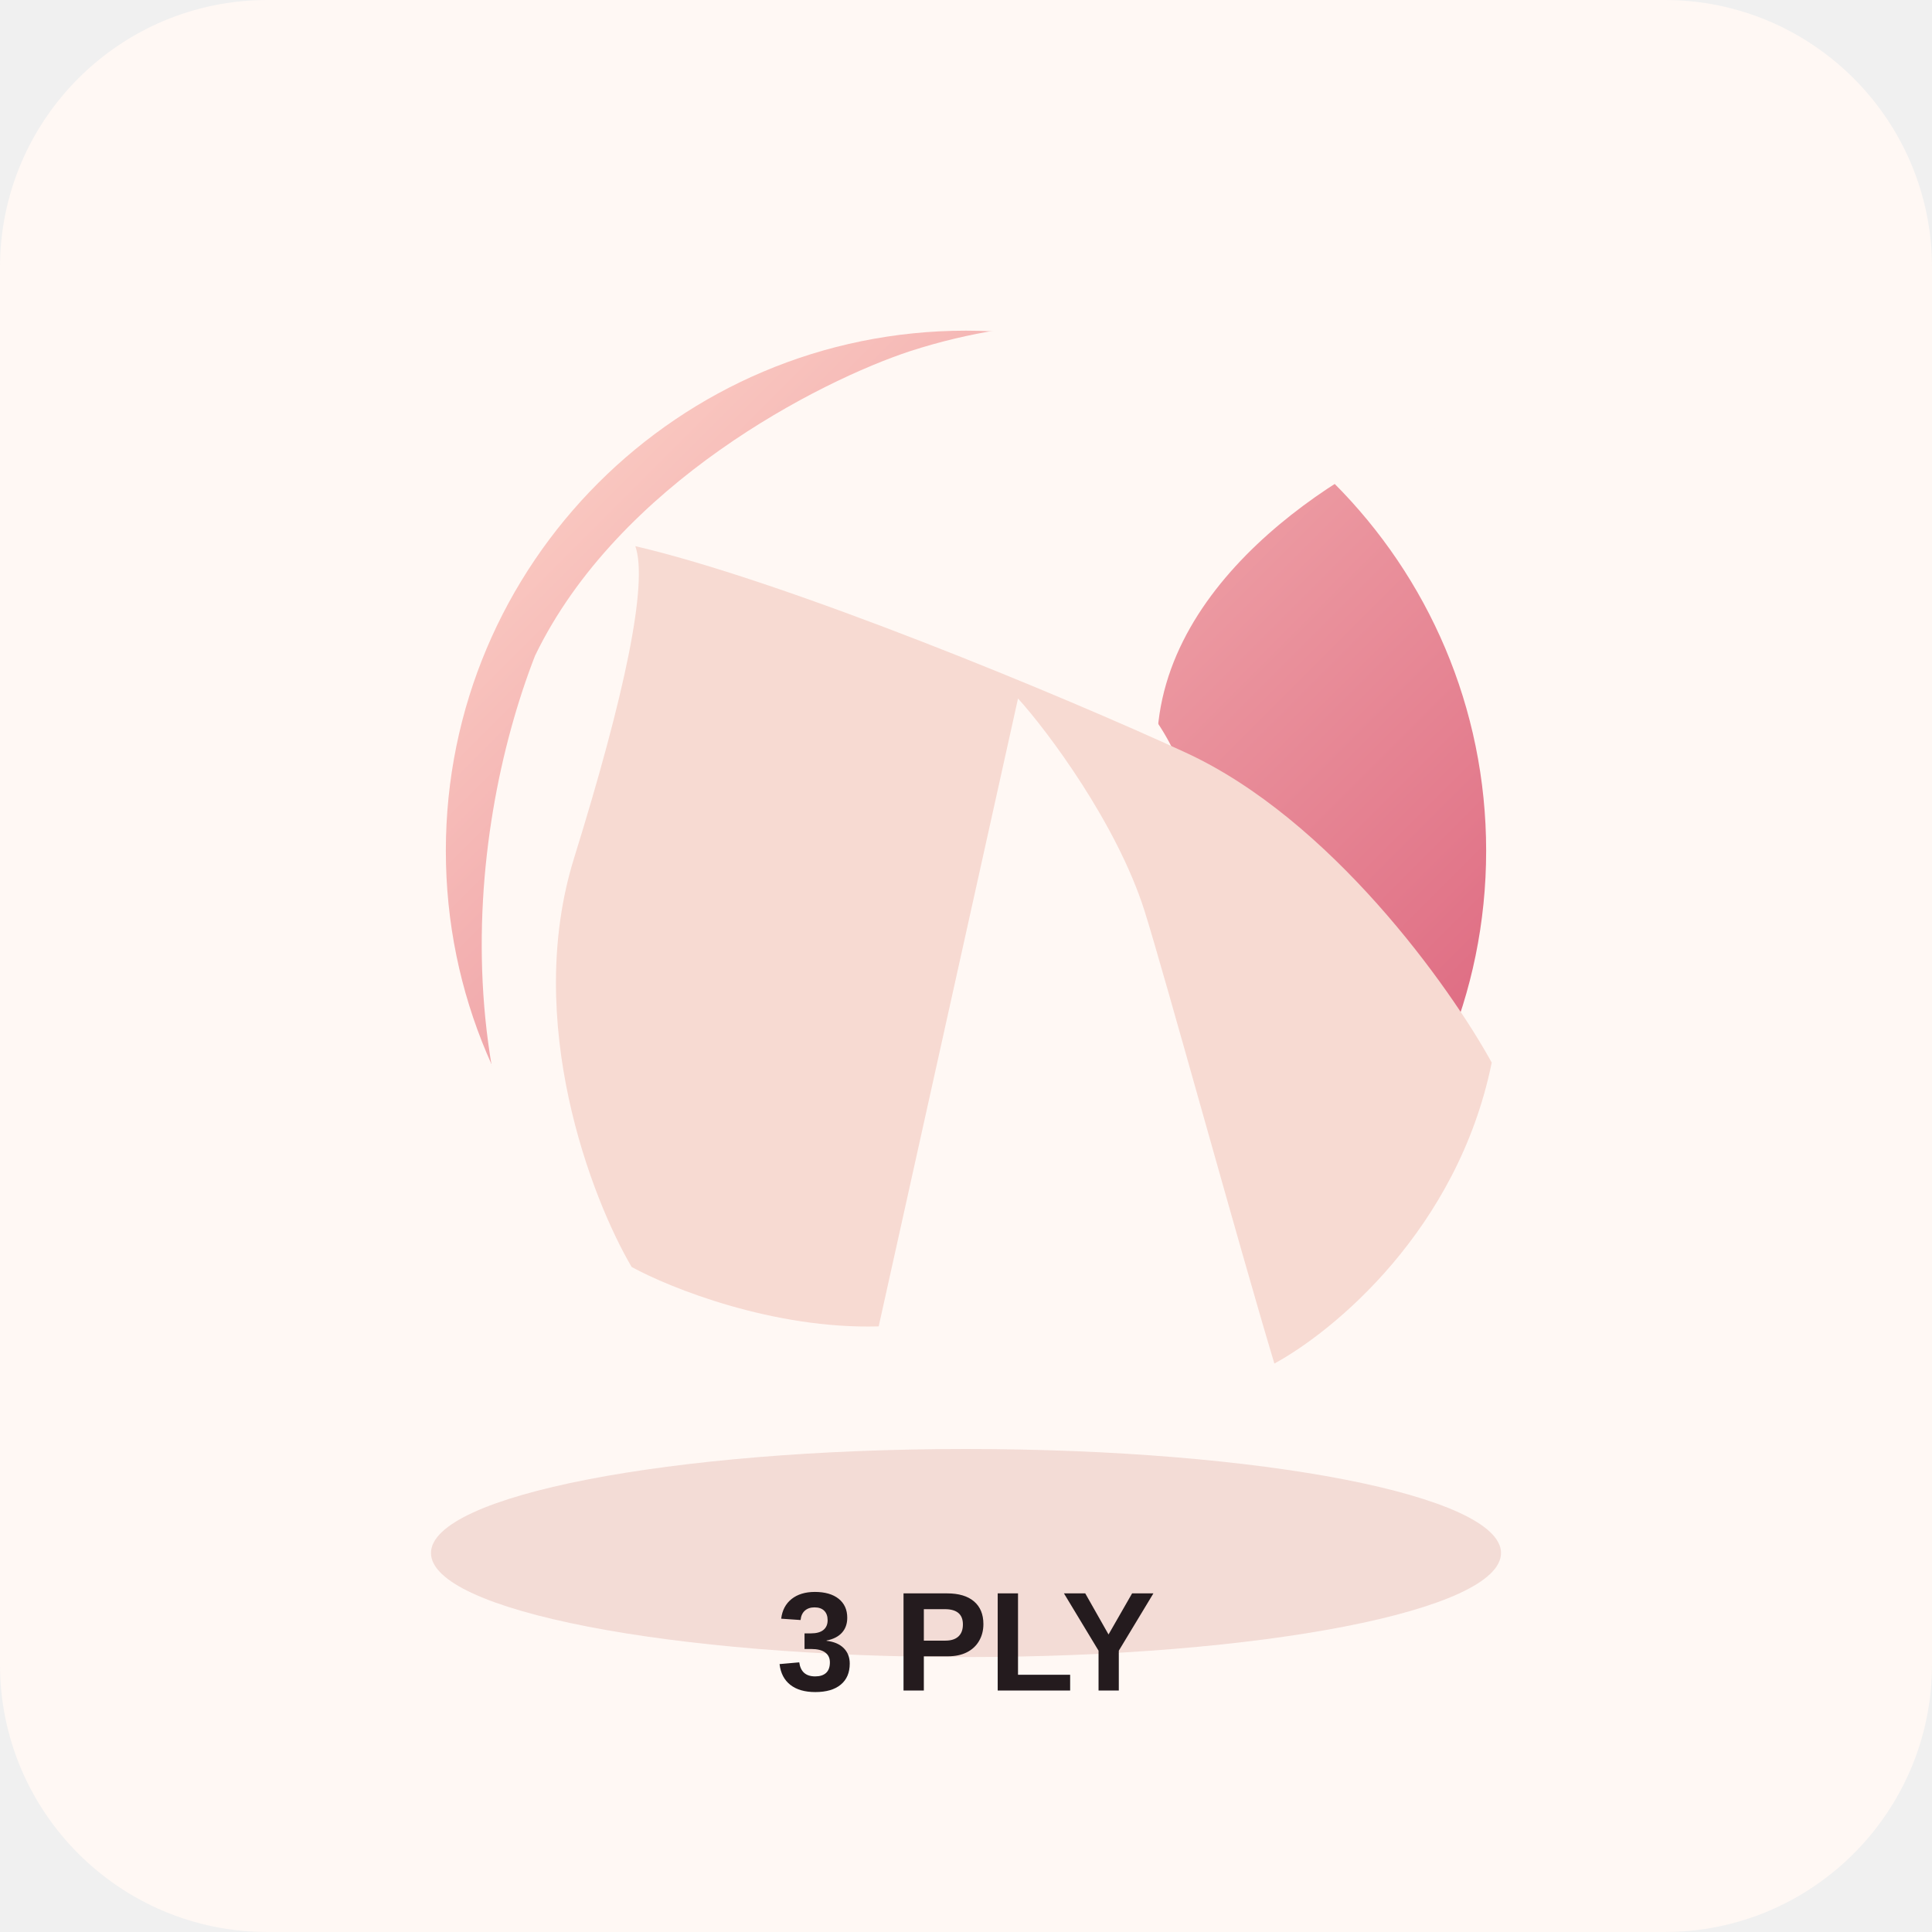
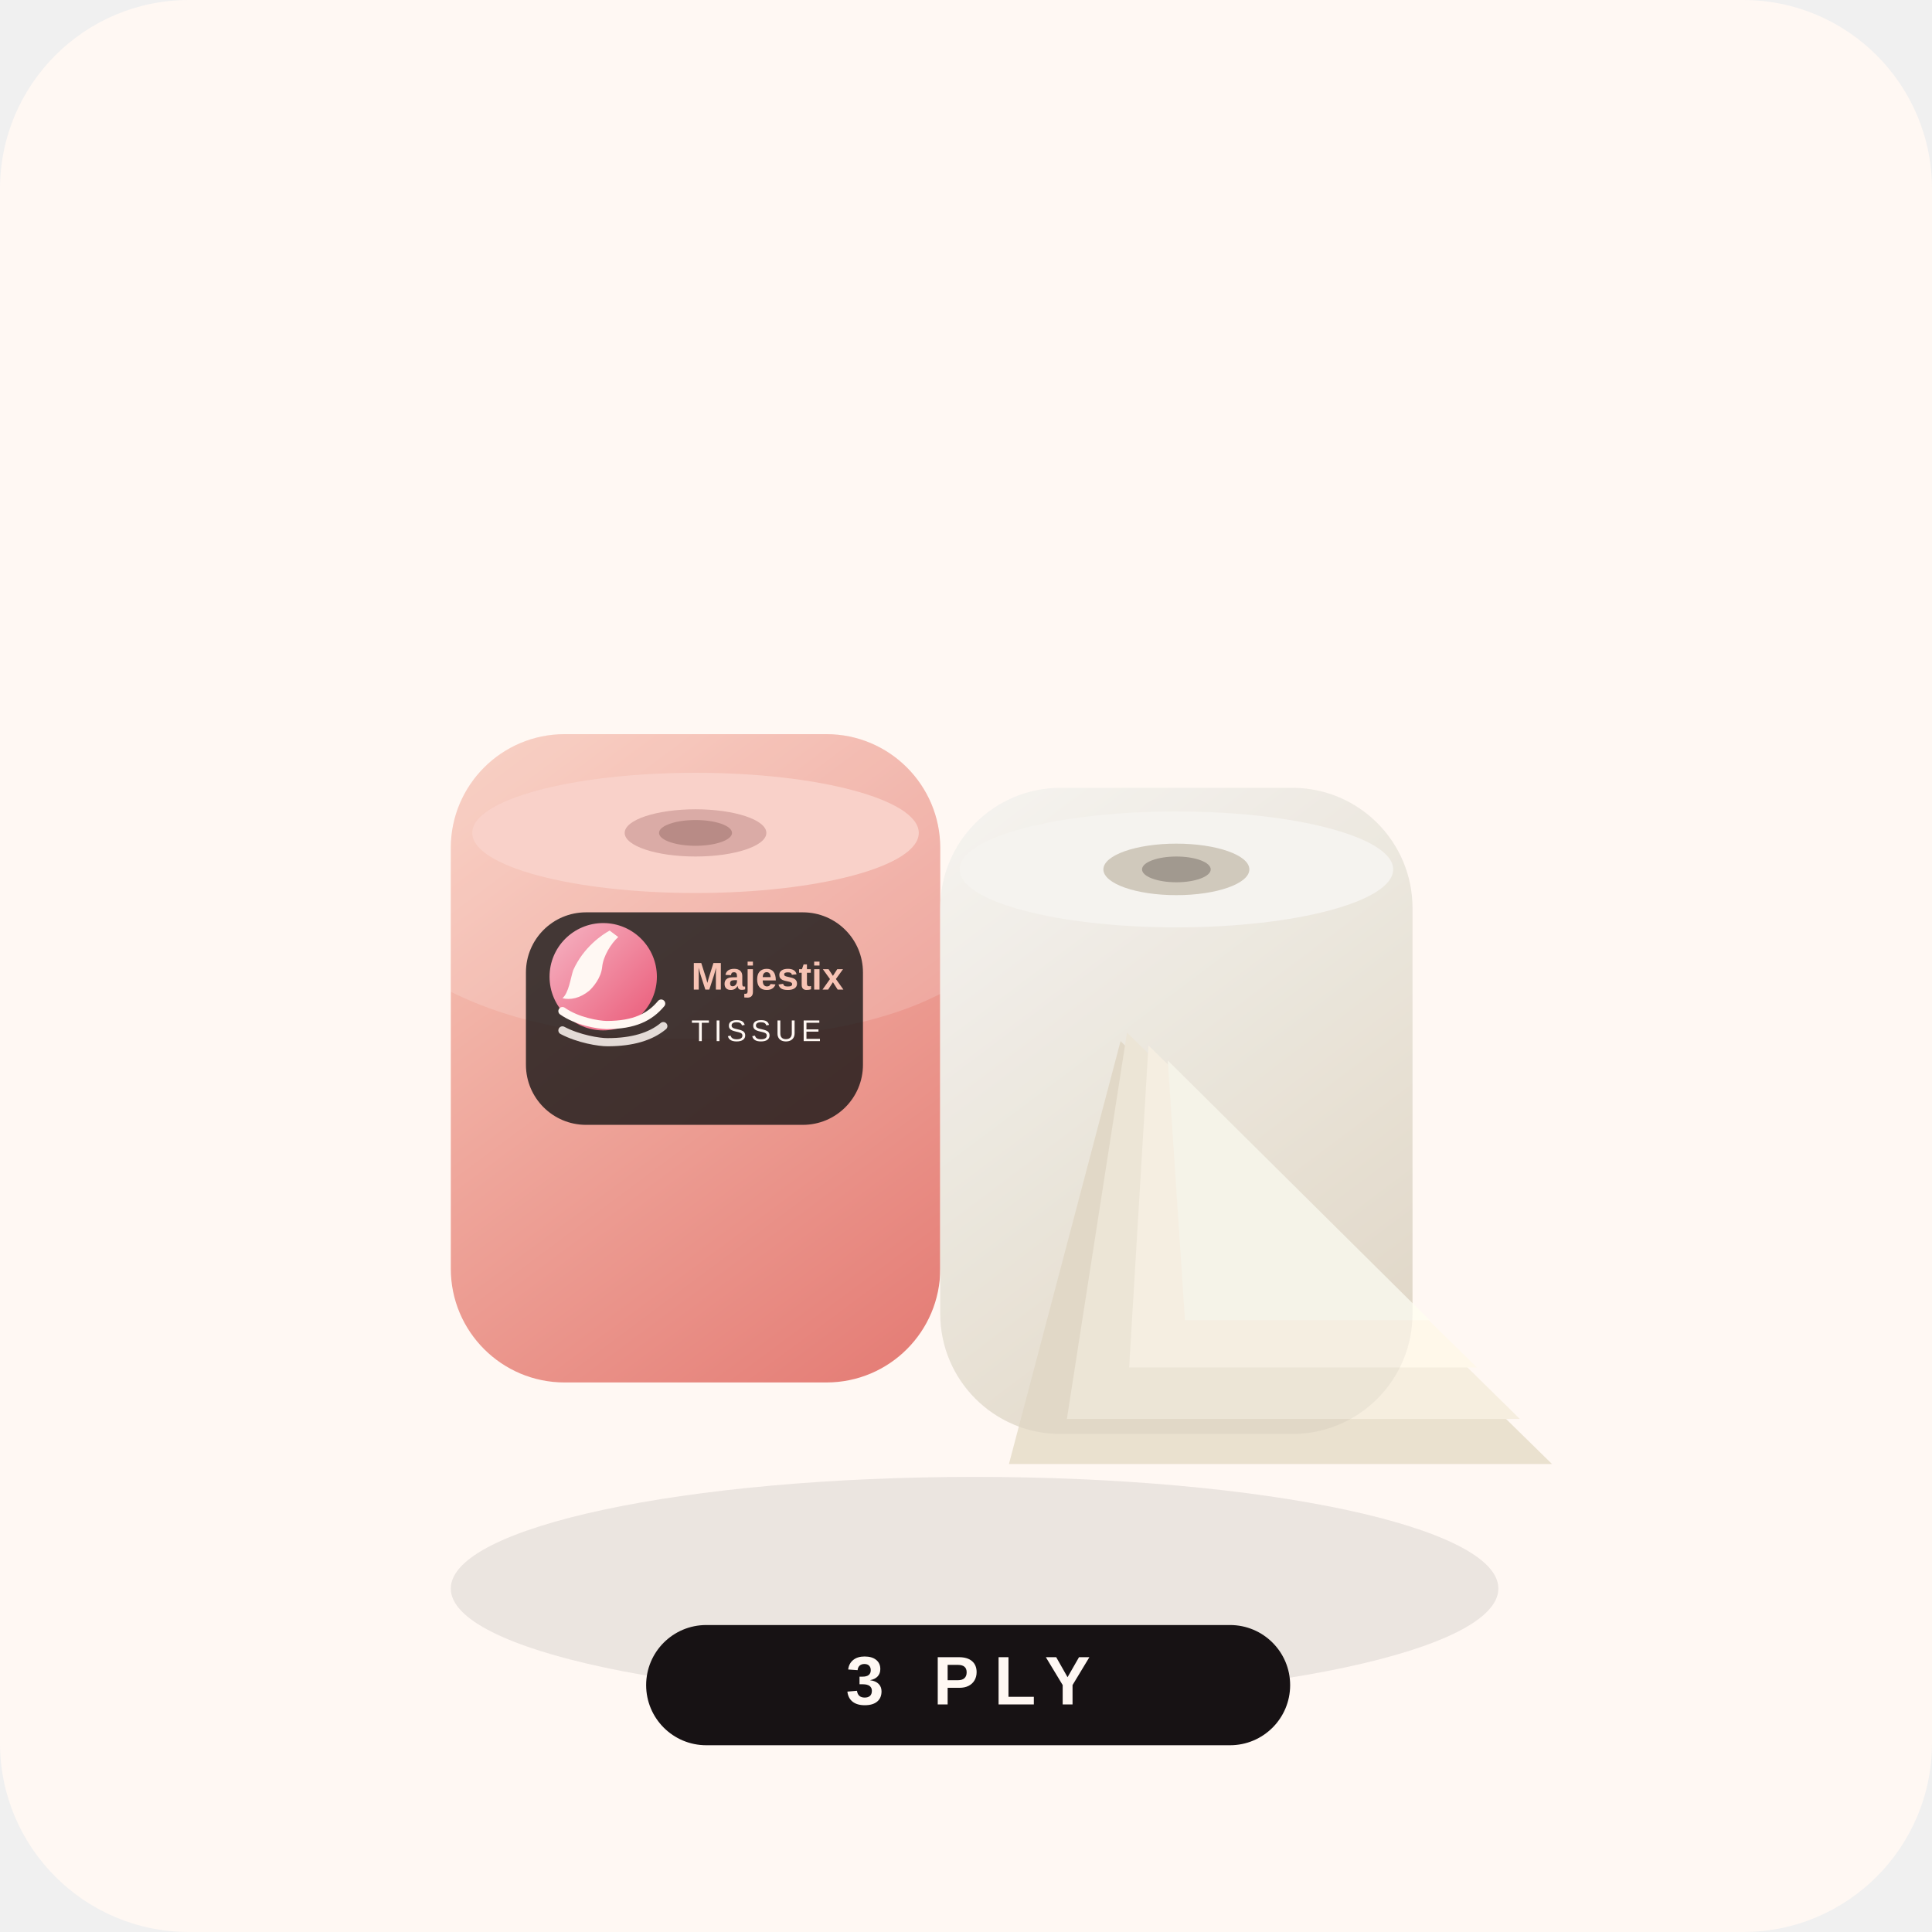
- <svg xmlns="http://www.w3.org/2000/svg" width="520" height="520" viewBox="0 0 520 520" fill="none">
-   <rect width="520" height="520" rx="72" fill="#FFF8F4" />
-   <ellipse cx="260" cy="418" rx="144" ry="28" fill="#CF8B7F" fill-opacity="0.26" />
-   <circle cx="260" cy="229" r="140" fill="url(#paint0_linear_22_12)" />
-   <circle cx="260" cy="229" r="62" fill="#FFF8F4" />
-   <circle cx="260" cy="229" r="22" fill="#DD7E74" />
-   <path d="M144 176.5C166.4 130.1 220.667 102.5 245 94.5C309.4 73.7 366.5 100.167 387 116C360.6 126 308.7 157.8 311.5 205C314.3 252.2 359.667 293.667 382 308.5C368.8 345.7 327.5 373 308.5 382C253.7 397.6 194 379.833 171 368.5C116.6 307.7 125.333 224.5 144 176.5Z" fill="#FFF8F4" />
-   <path d="M171 147C212.2 156.6 286.833 187.667 319 202.5C358.2 220.5 390.333 265.667 401.5 286C392.3 331.2 358.667 358.5 343 367C333.5 335.5 313.2 261.4 308 245C300.6 221.8 282.167 197 274 188L236.5 357C208.1 357.8 180.333 346.667 170 341C159.2 322.6 140.833 275 154.5 231C168.167 187 174.5 157 171 147Z" fill="#F7DAD2" />
-   <text x="260" y="455" text-anchor="middle" fill="#241B1E" font-family="Manrope, Arial, sans-serif" font-size="38" font-weight="700">3 PLY</text>
+ <svg xmlns="http://www.w3.org/2000/svg" width="900" height="900" viewBox="0 0 900 900" fill="none">
+   <rect width="900" height="900" rx="88" fill="#FFF8F3" />
+   <ellipse cx="454" cy="740" rx="244" ry="52" fill="#000000" fill-opacity="0.08" />
+   <g>
+     <path d="M210 395C210 365.729 233.729 342 263 342H385C414.271 342 438 365.729 438 395V591C438 620.271 414.271 644 385 644H263C233.729 644 210 620.271 210 591V395Z" fill="url(#wrapBody3)" />
+     <ellipse cx="324" cy="388" rx="104" ry="28" fill="#F8C9BF" />
+     <ellipse cx="324" cy="388" rx="33" ry="11" fill="#D39B95" />
+     <ellipse cx="324" cy="388" rx="17" ry="6" fill="#AB766F" />
+     <path d="M210 395C210 365.729 233.729 342 263 342H385C414.271 342 438 365.729 438 395V463C410.667 477 372.667 484 324 484C277.333 484 239.333 476.667 210 462V395Z" fill="#FFFFFF" fill-opacity="0.16" />
+     <g transform="translate(245 425)">
+       <rect x="0" y="0" width="157" height="99" rx="28" fill="#111111" fill-opacity="0.78" />
+       <circle cx="36" cy="30" r="25" fill="url(#logoCircle3)" />
+       <path d="M22 27C26.8 16.2 35.6 10.333 39 8.5L43 11.5C39.667 14.5 36 20.367 35.5 25.5C35 30.633 31.2 34.933 29.5 36.5C25.1 40.1 20.6 40.9 17 40C19.933 37.6 20.8 30.6 22 27Z" fill="#FFF8F3" />
+       <path d="M17 46C23.8 50.8 33.5 52.4 37.5 52.5C50.567 52.5 57.733 48.8 63 42.5" stroke="#FFF8F3" stroke-width="3.8" stroke-linecap="round" />
+       <path d="M17 55C24.6 59 34.167 60.533 38 60.5C49.6 60.5 58.167 57.867 64 53" stroke="#FFF8F3" stroke-width="3.8" stroke-linecap="round" opacity="0.85" />
+       <text x="77" y="36" fill="#F7C3B4" font-family="Manrope, Arial, sans-serif" font-size="18" font-weight="700">Majestix</text>
+       <text x="77" y="60" fill="#FFF8F3" font-family="Manrope, Arial, sans-serif" font-size="14" font-weight="500" letter-spacing="2">TISSUE</text>
+     </g>
+   </g>
+   <g>
+     <path d="M438 423C438 392.072 463.072 367 494 367H602C632.928 367 658 392.072 658 423V612C658 642.928 632.928 668 602 668H494C463.072 668 438 642.928 438 612V423Z" fill="url(#paperBody3)" />
+     <ellipse cx="548" cy="405" rx="101" ry="27" fill="#FFFDF9" />
+     <ellipse cx="548" cy="405" rx="34" ry="12" fill="#D9D1C4" />
+     <ellipse cx="548" cy="405" rx="16" ry="6" fill="#A89F95" />
+     <path d="M522 485L723 682H470L522 485Z" fill="#EAE1CF" />
+     <path d="M525 481L708 661H497L525 481Z" fill="#F6EEDF" />
+     <path d="M535 487L688 637H526L535 487Z" fill="#FFF8EA" />
+     <path d="M544 494L666 615H552L544 494Z" fill="#FFFDF1" />
+     <path d="M438 423C438 392.072 463.072 367 494 367H602C632.928 367 658 392.072 658 423V612C658 642.928 632.928 668 602 668H494C463.072 668 438 642.928 438 612V520C470 537.333 507.667 546 551 546C593 546 628.667 537.333 658 520V612C658 642.928 632.928 668 602 668H494C463.072 668 438 642.928 438 612V423Z" fill="#000000" fill-opacity="0.04" />
+   </g>
+   <rect x="301" y="757" width="300" height="56" rx="28" fill="#171214" />
+   <text x="451" y="794" text-anchor="middle" fill="#FFF8F3" font-family="Manrope, Arial, sans-serif" font-size="32" font-weight="700" letter-spacing="7">3 PLY</text>
  <defs>
-     <linearGradient id="paint0_linear_22_12" x1="120" y1="90" x2="400" y2="370" gradientUnits="userSpaceOnUse">
-       <stop stop-color="#FFD9CC" />
-       <stop offset="1" stop-color="#D85674" />
+     <linearGradient id="wrapBody3" x1="220" y1="350" x2="436" y2="640" gradientUnits="userSpaceOnUse">
+       <stop stop-color="#F7C7B9" />
+       <stop offset="1" stop-color="#E47B74" />
+     </linearGradient>
+     <linearGradient id="logoCircle3" x1="11" y1="5" x2="61" y2="54" gradientUnits="userSpaceOnUse">
+       <stop stop-color="#F6B5C4" />
+       <stop offset="1" stop-color="#EA5A78" />
+     </linearGradient>
+     <linearGradient id="paperBody3" x1="445" y1="379" x2="659" y2="664" gradientUnits="userSpaceOnUse">
+       <stop stop-color="#FFFDF9" />
+       <stop offset="1" stop-color="#E7DDCB" />
    </linearGradient>
  </defs>
</svg>
